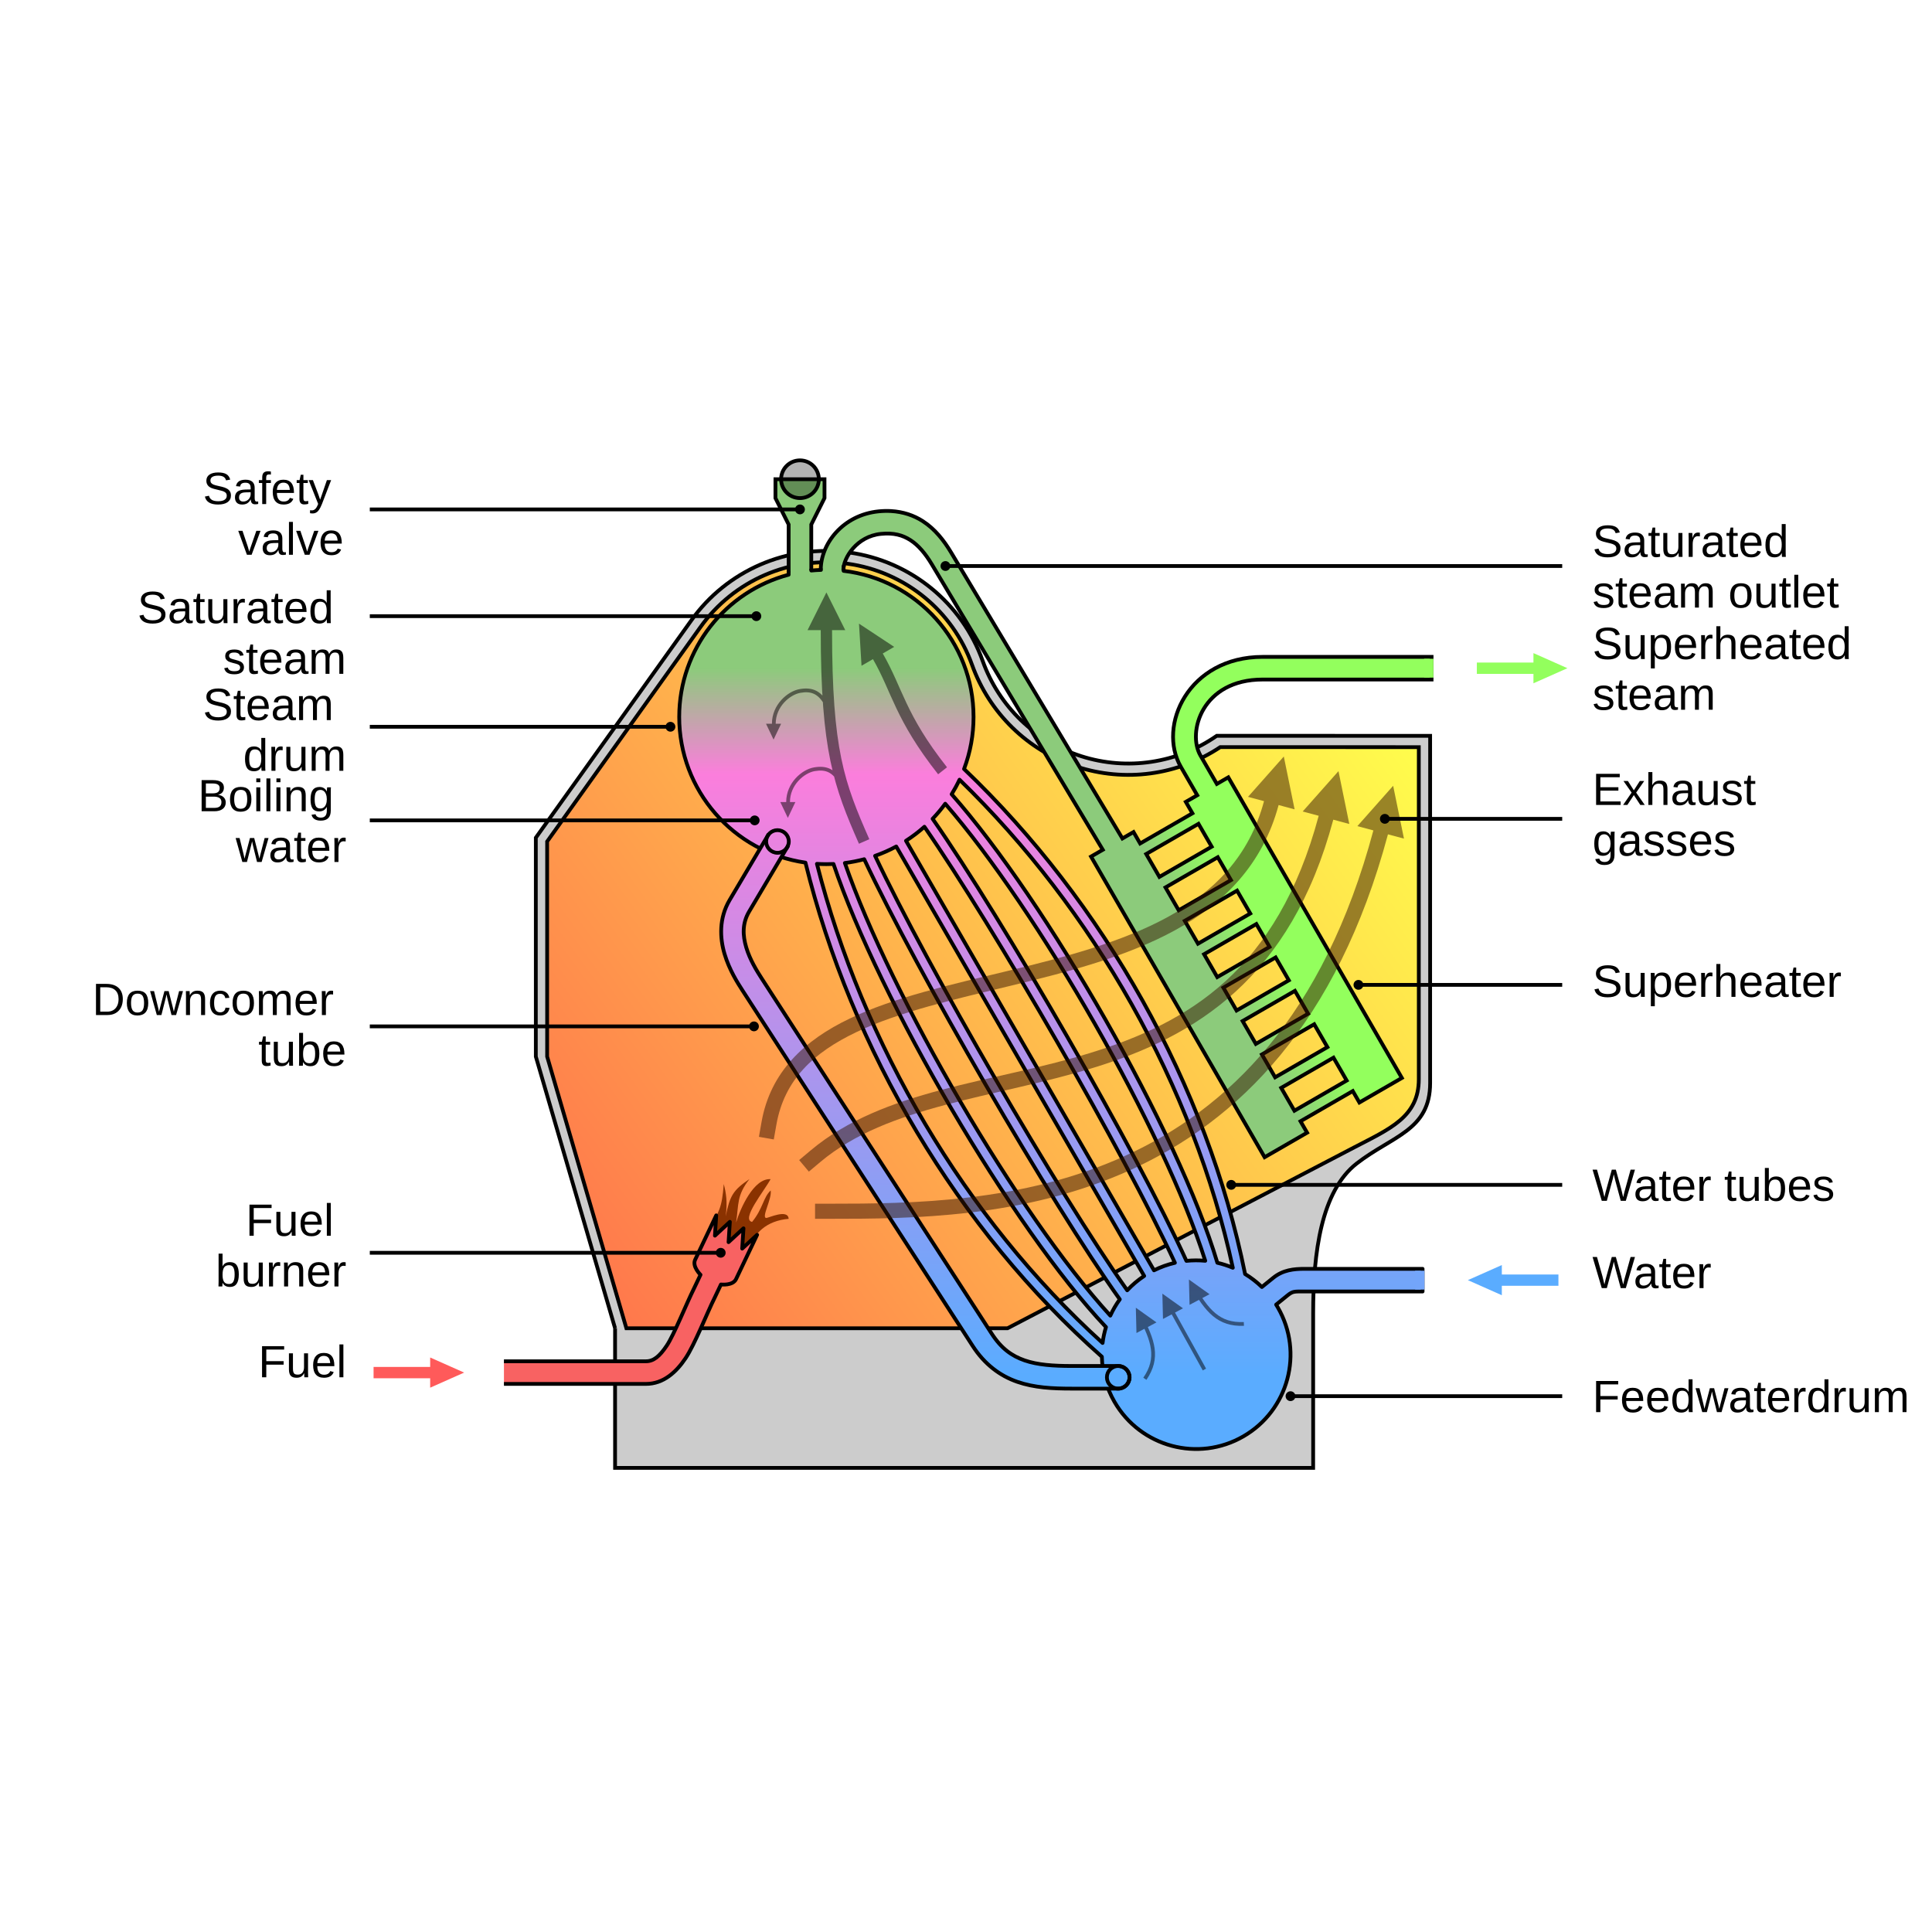
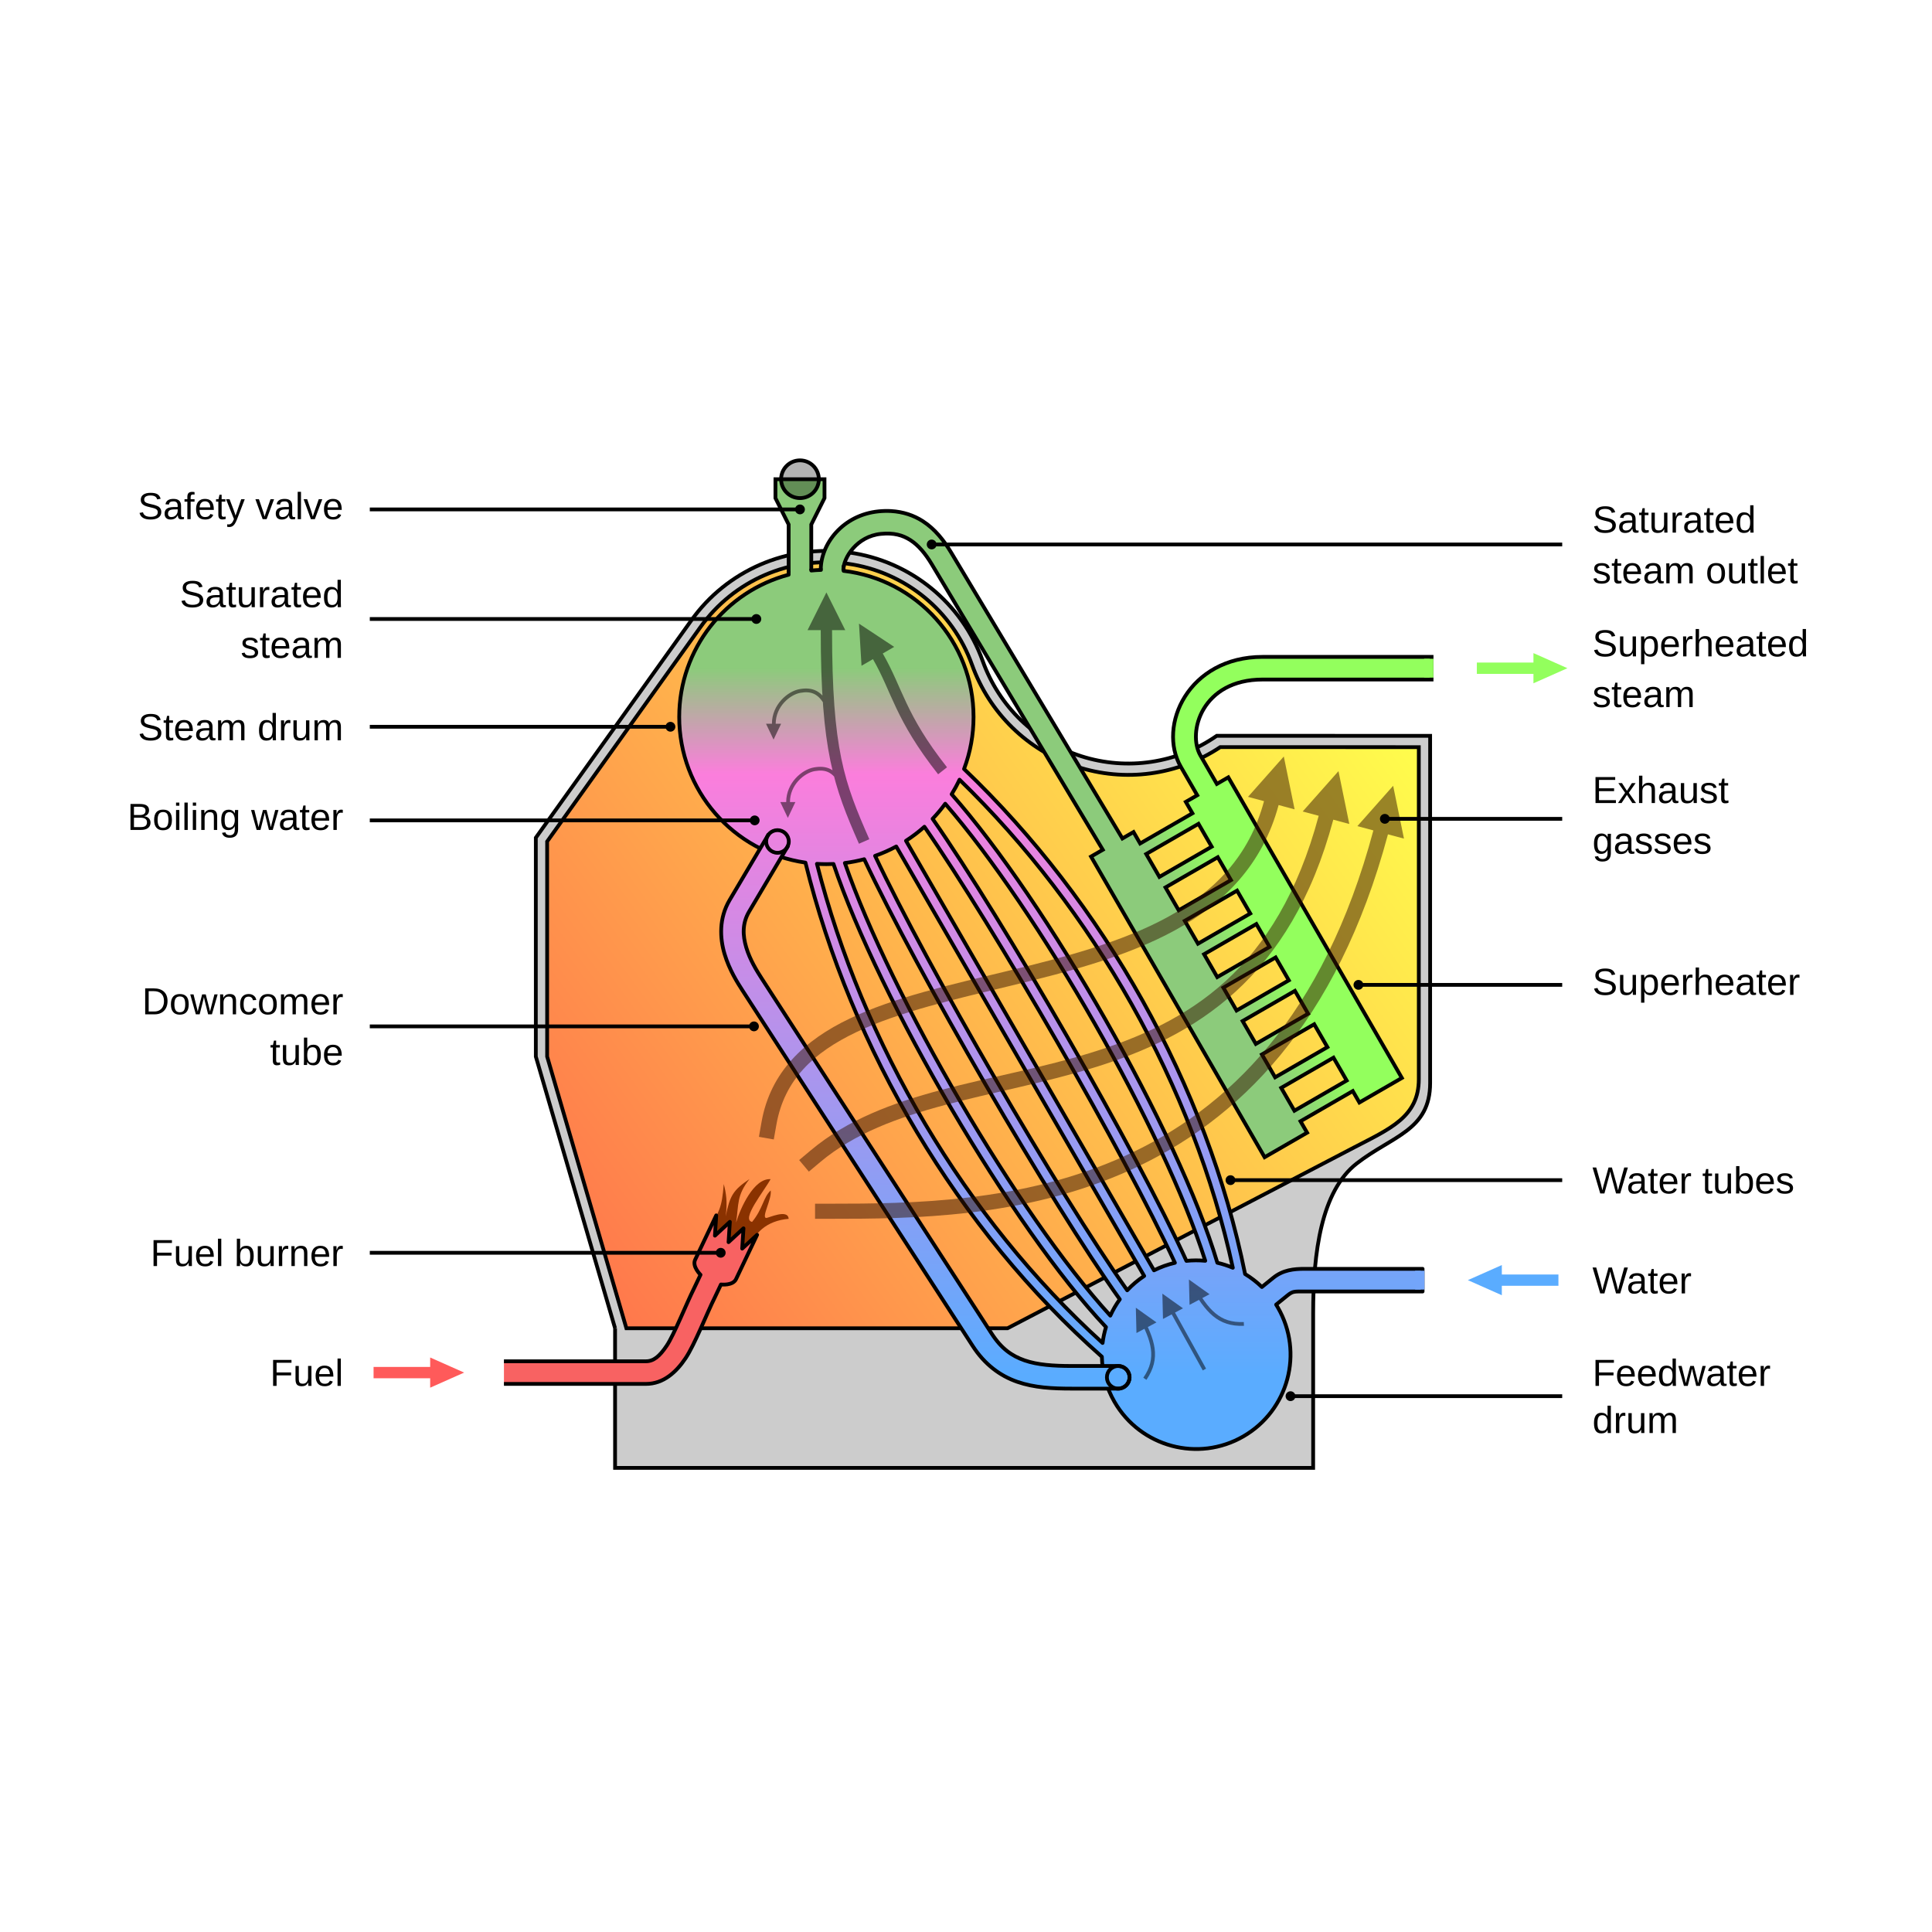
<svg xmlns="http://www.w3.org/2000/svg" viewBox="0 0 512 512">
  <defs>
    <marker id="marker" overflow="visible" orient="auto">
      <circle r="1.3" />
    </marker>
    <linearGradient id="gradient1" x1="166" x2="376" y1="352" y2="198" gradientUnits="userSpaceOnUse">
      <stop stop-color="#ff784c" offset="0" />
      <stop stop-color="#fffd4c" offset="1" />
    </linearGradient>
    <linearGradient id="gradient2" x1="323.39" x2="337.25" y1="260.34" y2="252.34" gradientUnits="userSpaceOnUse">
      <stop stop-color="#8ccb7b" offset="0" />
      <stop stop-color="#93ff5d" offset="1" />
    </linearGradient>
    <linearGradient id="gradient3" x1="215" x2="215" y1="364.44" y2="177" gradientUnits="userSpaceOnUse">
      <stop stop-color="#5aacff" offset="0" />
      <stop stop-color="#fb7edc" offset=".85" />
      <stop stop-color="#8ccb7b" offset="1" />
    </linearGradient>
  </defs>
  <path fill="#ccc" stroke="#000" d="m163 352-21-72v-58l41.154-57.516c9.419-13.302 25.563-20.304 41.819-18.077 16.255 2.227 29.921 13.314 35.452 28.761 4.303 12.018 13.958 21.346 26.118 25.233 12.159 3.886 25.435 1.888 35.907-5.404l56.551 3e-3v92c0 12.571-10 14-19.432 21.316s-11.568 23.684-11.568 39.684v41h-185v-37" />
  <path fill="url(#gradient1)" stroke="#000" d="m285.19 203.12c12.852 4.256 26.947 2.359 38.196-5.13l52.612 0.014v88c0 10-7.7 13.148-17 18l-92 48h-101l-21-72v-57l40.631-56.823c8.851-12.411 23.883-18.886 39.002-16.788 15.119 2.097 27.821 12.42 32.967 26.79 4.564 12.746 14.741 22.681 27.592 26.937z" />
  <path fill="#8ccb7b" stroke="#000" d="m209 152.3v-13.301l-3.5-7v-5h13v5l-3.5 7v12.203" />
  <path fill="url(#gradient2)" stroke="#000" d="m223.51 151c0-3.131 3.516-8.865 9.928-9.516 3.404-0.345 5.761 0.318 7.854 1.67s3.936 3.534 5.644 6.387l45.316 75.661-3.115 1.798 46 79.674 11.258-6.5-1.75-3.031 13.857-8 1.75 3.031 11.258-6.5-46-79.674-3.031 1.75-4.352-7.537c-3.549-6.146 0.417-20.133 16.473-20.133h44.785v-6h-44.785c-19.668 0-27.939 18.272-21.668 29.133l4.352 7.537-3.031 1.75 1.75 3.031-13.857 8-1.75-3.031-2.947 1.702-45.363-75.743c-1.984-3.313-4.351-6.286-7.535-8.344-2.388-1.544-5.228-2.494-8.416-2.678-1.063-0.061-2.164-0.037-3.301 0.078-9.492 0.963-15.322 8.615-15.322 15.484m100.1 67.322 3.5 6.062-13.857 8-3.5-6.062zm5.109 8.852 3.5 6.062-13.855 8-3.5-6.062zm5.113 8.854 3.5 6.062-13.857 8-3.5-6.062zm5.109 8.852 3.5 6.062-13.855 8-3.5-6.062zm5.111 8.854 3.5 6.062-13.855 8-3.5-6.062zm5.111 8.852 3.5 6.062-13.857 8-3.5-6.062zm5.111 8.855 3.5 6.061-13.855 8-3.5-6.061zm5.111 8.852 3.5 6.061-13.857 8-3.5-6.061z" />
  <path fill="url(#gradient3)" stroke="#000" stroke-linejoin="round" stroke-linecap="square" d="m209 151.81v0.492c-16.693 4.417-29 19.618-29 37.699 9.8e-4 19.396 14.255 35.843 33.453 38.602 12.165 49.511 40.418 97.282 78.553 130.94 0.09 4.205 1.24 8.32 3.344 11.963 6.904 11.957 22.193 16.054 34.15 9.15s16.054-22.193 9.15-34.15c-0.15-0.259-0.304-0.515-0.463-0.768l3.029-2.451c1.407-1.137 1.775-1.031 4.533-1.031h31.25v-6h-31.25c-2.895 0-5.753 0.301-8.307 2.365l-3.029 2.449c-1.35-1.31-2.843-2.464-4.451-3.439-10.11-50.017-37.5-98.523-74.479-133.84 1.663-4.404 2.516-9.073 2.516-13.781 0-19.993-15.046-36.462-34.432-38.725-0.11-0.239-0.045-0.71-0.01-0.965m30.725 56.303c35.5 34.451 61.957 81.083 72.428 129.35-1.325-0.558-2.696-1.002-4.098-1.324-10.37-34.783-45.313-95.786-70.416-124.17 0.767-1.245 1.463-2.532 2.086-3.856zm-3.783 6.379c24.545 28.247 57.952 86.464 68.906 121.12-1.661-0.16-3.334-0.154-4.994 0.019-12.99-28.592-48.654-90.5-67.26-117.15 1.204-1.256 2.322-2.591 3.348-3.996zm-5.523 6.096c18.504 26.664 53.136 86.766 66.387 115.56-1.92 0.444-3.78 1.113-5.543 1.994l-65.722-113.84c1.721-1.108 3.353-2.349 4.879-3.713zm-7.463 5.238 65.709 113.81c-1.644 1.085-3.154 2.361-4.498 3.801-18.281-25.831-52.936-85.731-66.818-115.14 1.931-0.677 3.806-1.505 5.607-2.477zm-8.488 3.363c13.838 29.511 49.507 91.145 67.734 116.64-0.98 1.351-1.822 2.797-2.514 4.316-24.472-26.743-58.074-84.546-70.346-119.95 1.729-0.218 3.441-0.553 5.125-1zm-12.531 1.23c0.834 0.053 1.67 0.08 2.506 0.08 0.628 1.9e-4 1.256-0.015 1.883-0.045 12.138 35.974 47.354 96.437 72.213 122.73-0.421 1.375-0.722 2.783-0.9 4.209-36.456-33.103-63.562-79.154-75.701-126.97z" />
  <path fill="url(#gradient3)" stroke="#000" stroke-linejoin="round" stroke-linecap="square" d="m203.46 221.47-10.088 17.029c-2.87 4.844-2.616 10.078-1.361 14.299 1.255 4.221 3.459 7.676 4.783 9.721l60.979 94.174c3.191 4.927 7.299 7.939 11.818 9.504s9.345 1.803 14.451 1.803h12.299c1.657 0 3-1.343 3-3s-1.343-3-3-3h-12.299c-4.894 0-9.07-0.289-12.488-1.473-3.419-1.184-6.185-3.141-8.744-7.094l-60.98-94.174c-1.274-1.967-3.111-4.956-4.066-8.17-0.956-3.214-1.082-6.403 0.771-9.531l10.088-17.029" />
  <path fill="#8a3200" d="m187.68 326.55c2.945-5.895 3.616-6.175 4.122-12.762 0.592 2.237 1.043 4.681 0.507 8.57 1.136-5.53 1.963-6.947 6.305-9.891-3.435 4.395-2.802 6.605-3.544 11.515 1.089-3.668 4.674-11.793 9.141-11.492-1.596 3.021-7.94 10.687-4.899 11.329 2.898-3.527 2.962-6.559 4.929-8.332 0.368 2.239-2.549 7.187-1.178 7.288 0.513 0.038 5.788-2.502 5.935 0.235-5.678 0.44-9.642 3.809-10.506 8.746z" />
  <path fill="#f86262" stroke="#000" stroke-linejoin="round" d="m133.55 360.75h37.658c1.979 0 3.571-1.268 5.502-4.164 1.931-2.896 5.214-11.15 7.241-15.202l1.693-3.56s-2.28-2.192-1.421-3.998l5.584-11.74-0.342 5.374 3.954-3.656-0.342 5.374 3.954-3.656-0.342 5.374 3.954-3.656-5.584 11.74c-0.859 1.806-3.998 1.421-3.998 1.421l-1.718 3.612c-1.948 3.896-5.237 12.298-7.641 15.902-2.404 3.604-5.813 6.834-10.494 6.834h-37.658" />
  <path fill="none" stroke="#000" d="m209.04 223c0 1.657-1.343 3-3 3s-3-1.343-3-3 1.343-3 3-3 3 1.343 3 3zm90.3 142c0 1.657-1.343 3-3 3s-3-1.343-3-3 1.343-3 3-3 3 1.343 3 3z" />
  <path fill="none" stroke="#000" stroke-linejoin="round" d="m215 150.73v0.468c0.844-0.086 1.699-0.135 2.559-0.166 0 0-0.055-0.1-0.044-0.435" />
  <path opacity=".5" d="m208.85 212.55-2.064-1e-5 2 4.199 2-4.199zm9.188-9.313c-0.759-0.068-1.533-3e-3 -2.303 0.129-1.628 0.279-3.441 1.297-4.883 2.879s-2.502 3.749-2.502 6.305h1c0-2.28 0.939-4.203 2.24-5.631 1.301-1.428 2.971-2.338 4.312-2.568 1.429-0.245 2.705-0.219 3.869 0.424s2.278 1.944 3.266 4.424l0.93-0.371c-1.039-2.609-2.283-4.139-3.711-4.928-0.714-0.394-1.46-0.594-2.219-0.662zm-3.783-20.75c-0.759-0.068-1.533-5e-3 -2.303 0.127-1.628 0.279-3.441 1.299-4.883 2.881-1.442 1.582-2.502 3.749-2.502 6.305h1c0-2.28 0.939-4.203 2.24-5.631 1.301-1.428 2.971-2.338 4.312-2.568 1.429-0.245 2.705-0.219 3.869 0.424s2.278 1.944 3.266 4.424l0.93-0.371c-1.039-2.609-2.283-4.141-3.711-4.93-0.714-0.394-1.46-0.593-2.219-0.66zm4.748-25.488-5 10h10zm-1.5 10c0 32.105 3.464 41.424 10.127 56.604l2.746-1.207c-6.639-15.125-9.873-23.501-9.873-55.396zm-12.436 24.801-2.064-1e-5 2 4.199 2-4.199z" />
  <path opacity=".5" d="m233.94 173.18-2.598 1.5c5.037 8.724 5.845 16.021 17.27 30.512l2.356-1.857c-11.165-14.161-11.707-20.939-17.027-30.154zm-6.299-7.91 0.67 11.16 8.66-5z" />
  <path opacity=".5" d="m301.01 346.56 0.165 6.706 5.299-2.815zm0.558 2.116c1.805 3.394 3.07 6.205 3.424 8.79 0.354 2.585-0.162 4.955-2.004 7.642l0.823 0.567c1.952-2.846 2.555-5.541 2.171-8.344-0.383-2.803-1.711-5.701-3.531-9.125z" />
  <path opacity=".5" d="m308.04 342.83 0.165 6.706 5.299-2.815zm1.4 1.497-0.875 0.484 10.18 18.367 0.875-0.484z" />
  <path opacity=".5" d="m315.08 339.09 0.165 6.706 5.299-2.815zm1.355 1.351-0.867 0.498c1.938 3.359 3.692 6.021 5.865 7.832 2.173 1.811 4.778 2.729 8.226 2.583l-0.044-0.998c-3.255 0.138-5.538-0.682-7.542-2.352-2.004-1.67-3.717-4.233-5.638-7.563z" />
  <path fill="#331300" opacity=".5" d="m363.96 220.07c-13.23 49.374-38.549 73.854-65.873 86.277-27.324 12.424-56.789 12.648-78.09 12.648h-4v4h4c21.324 0 51.454-0.144 79.744-13.008s54.606-38.588 68.082-88.883zm5.239-11.829-9.481 10.692 12.346 3.308z" />
  <path fill="#331300" opacity=".5" d="m354.71 204.36-9.481 10.692 12.346 3.308zm-5.241 11.829c-10.984 40.992-34.587 54.871-60.637 62.881-26.049 8.01-54.595 9.519-73.982 25.787l-3.064 2.57 2.57 3.064 3.064-2.572c17.971-15.079 45.915-16.824 72.588-25.025s52.024-23.489 63.326-65.67z" />
  <path fill="#331300" opacity=".5" d="m334.98 212.31c-3.939 14.701-13.245 23.99-25.482 30.695-12.237 6.705-27.38 10.664-42.42 14.297s-29.965 6.931-41.902 12.631c-11.937 5.7-21.011 14.085-23.359 27.402l-0.695 3.939 3.939 0.695 0.695-3.939c2.098-11.896 9.842-19.09 21.143-24.486 11.301-5.396 26.034-8.71 41.119-12.354 15.085-3.644 30.533-7.626 43.402-14.678s23.181-17.335 27.424-33.168zm5.24-11.828-9.481 10.692 12.346 3.308z" />
  <circle stroke="#000" fill-opacity=".3" cx="212" cy="127" r="5" />
  <path fill="none" stroke="#000" marker-end="url(#marker)" d="m98 135h114" />
  <path fill="none" stroke="#000" marker-end="url(#marker)" d="m98 192.6h79.674" />
-   <path fill="none" stroke="#000" marker-end="url(#marker)" d="m98 163.29h102.44" />
+   <path fill="none" stroke="#000" marker-end="url(#marker)" d="m98 164.04h102.44" />
  <path fill="none" stroke="#000" marker-end="url(#marker)" d="m98 217.41h102" />
  <path fill="none" stroke="#000" marker-end="url(#marker)" d="m98 272h101.81" />
  <path fill="none" stroke="#000" marker-end="url(#marker)" d="m98 332h93" />
  <path fill="none" stroke="#000" marker-end="url(#marker)" d="m414 370h-72" />
-   <path fill="none" stroke="#000" marker-end="url(#marker)" d="m414 314h-87.716" />
+   <path fill="none" stroke="#000" marker-end="url(#marker)" d="m414 312.75h-87.908" />
  <path fill="none" stroke="#000" marker-end="url(#marker)" d="m414 261h-54" />
  <path fill="none" stroke="#000" marker-end="url(#marker)" d="m414 217h-47" />
-   <path fill="none" stroke="#000" marker-end="url(#marker)" d="m414 150h-163.45" />
+   <path fill="none" stroke="#000" marker-end="url(#marker)" d="m414 144.29h-167.1" />
  <path fill="#ff5a5a" d="m114 359.75v8l9-4zm0 2.5h-15v3h15" />
  <path fill="#5aacff" d="m398 335.25v8l-9-4zm0 2.5h15v3h-15" />
  <path fill="#93ff5d" d="m406.38 173.08v8l9-4zm0 2.5h-15v3h15" />
  <rect fill="#73a5fa" x="375.03" y="336.75" width="2.469" height="5" />
  <rect fill="#93ff5d" x="377.41" y="174.58" width="2.469" height="5" />
-   <g font-family="Arial" font-size="12">
-     <text text-anchor="end">
-       <tspan x="91.105" y="133.581">Safety</tspan>
-       <tspan x="91.105" y="147.015">valve</tspan>
-     </text>
-     <text text-anchor="end">
-       <tspan x="91.773" y="165.131">Saturated</tspan>
-       <tspan x="91.773" y="178.565">steam</tspan>
-     </text>
-     <text text-anchor="end">
-       <tspan x="91.773" y="190.83">Steam</tspan>
-       <tspan x="91.773" y="204.264">drum</tspan>
-     </text>
-     <text text-anchor="end">
-       <tspan x="91.806" y="214.994">Boiling</tspan>
-       <tspan x="91.806" y="228.428">water</tspan>
-     </text>
-     <text text-anchor="end">
-       <tspan x="91.806" y="268.994">Downcomer</tspan>
-       <tspan x="91.806" y="282.428">tube</tspan>
-     </text>
-     <text text-anchor="end">
-       <tspan x="91.806" y="327.494">Fuel</tspan>
-       <tspan x="91.806" y="340.928">burner</tspan>
-     </text>
-     <text x="91.806" y="364.994" text-anchor="end">Fuel</text>
-     <text>
-       <tspan x="422" y="147.581">Saturated</tspan>
-       <tspan x="422" y="161.015">steam outlet</tspan>
-     </text>
-     <text>
-       <tspan x="422" y="174.661">Superheated</tspan>
-       <tspan x="422" y="188.095">steam</tspan>
-     </text>
-     <text>
-       <tspan x="422" y="213.315">Exhaust</tspan>
-       <tspan x="422" y="226.749">gasses</tspan>
-     </text>
-     <text x="422" y="264.176">Superheater</text>
-     <text x="422" y="318.225">Water tubes</text>
-     <text x="422" y="341.368">Water</text>
-     <text x="422" y="374.225">Feedwaterdrum</text>
+   <g font-family="Arial" font-size="10">
+     <text text-anchor="end" x="91" y="137.588">Safety valve</text>
+     <text text-anchor="end" x="91" y="160.905">Saturated</text>
+     <text text-anchor="end" x="91" y="174.339">steam</text>
+     <text text-anchor="end" x="91" y="196.179">Steam drum</text>
+     <text text-anchor="end" x="91" y="219.937">Boiling water</text>
+     <text text-anchor="end" x="91" y="268.803">Downcomer</text>
+     <text text-anchor="end" x="91" y="282.238">tube</text>
+     <text text-anchor="end" x="91" y="335.521">Fuel burner</text>
+     <text text-anchor="end" x="91" y="367.271">Fuel</text>
+     <text x="422" y="141.152">Saturated</text>
+     <text x="422" y="154.587">steam outlet</text>
+     <text x="422" y="173.945">Superheated</text>
+     <text x="422" y="187.379">steam</text>
+     <text x="422" y="212.81">Exhaust</text>
+     <text x="422" y="226.244">gasses</text>
+     <text x="422" y="263.646">Superheater</text>
+     <text x="422" y="316.271">Water tubes</text>
+     <text x="422" y="342.771">Water</text>
+     <text x="422" y="367.271">Feedwater</text>
+     <text x="422" y="379.771">drum</text>
  </g>
</svg>
